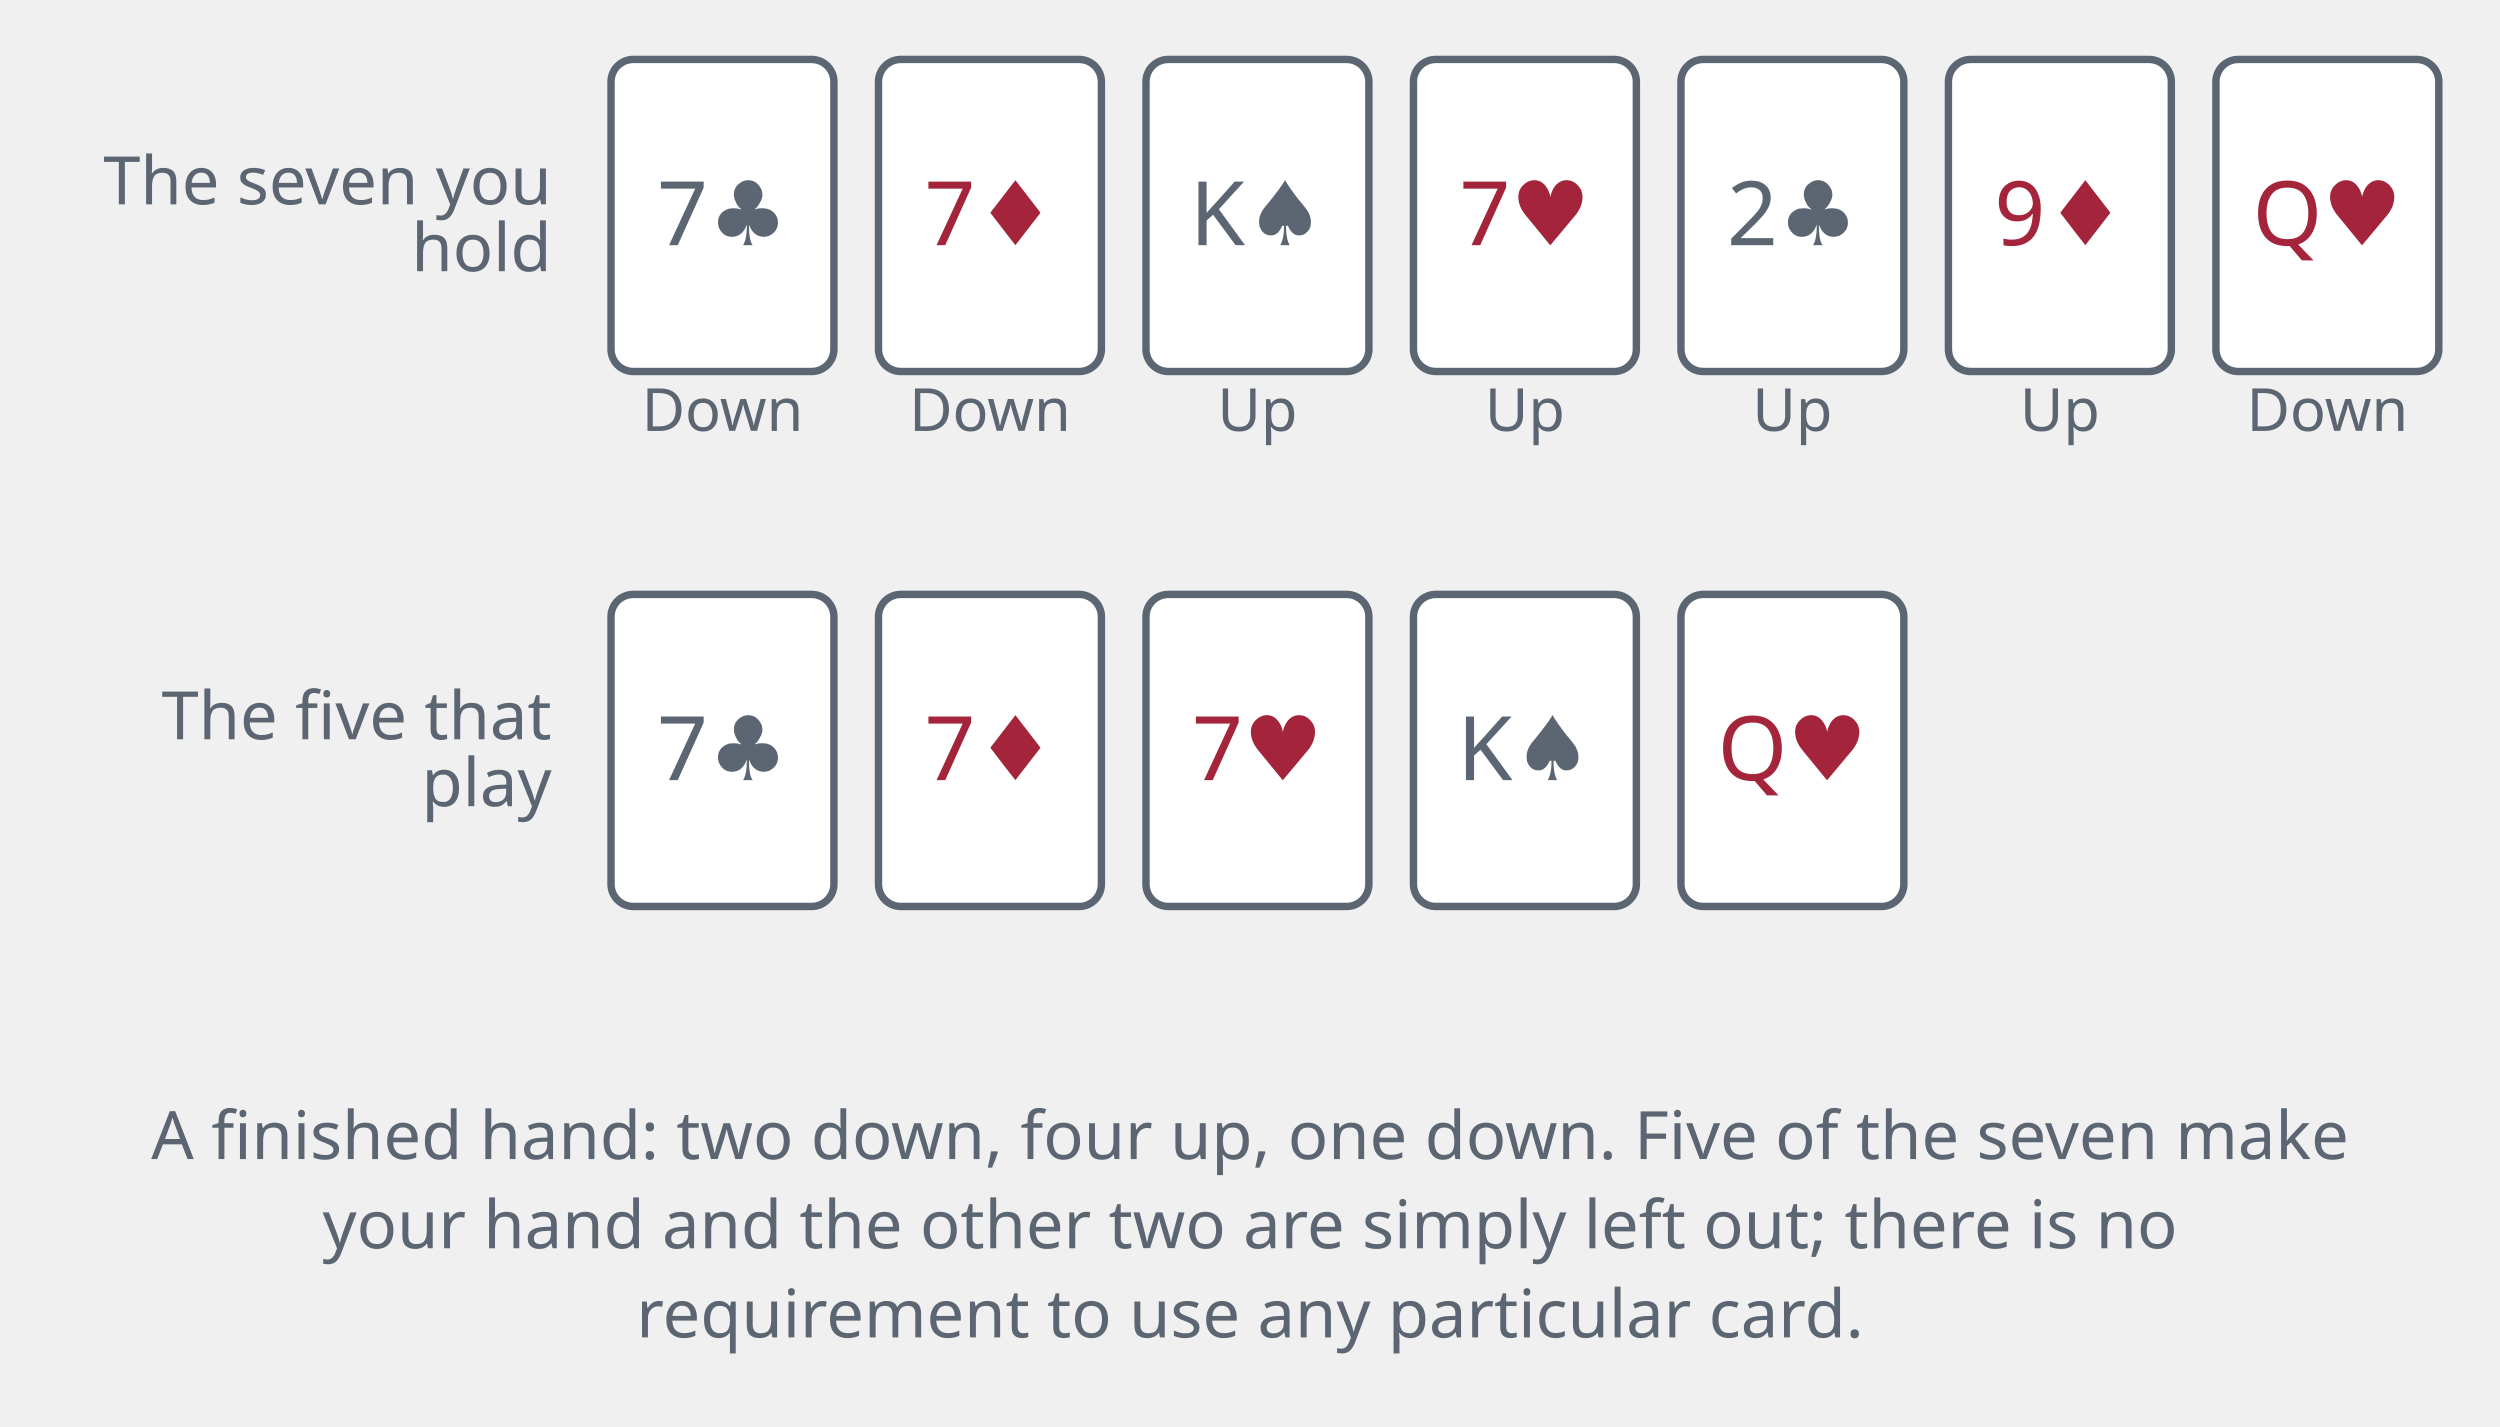
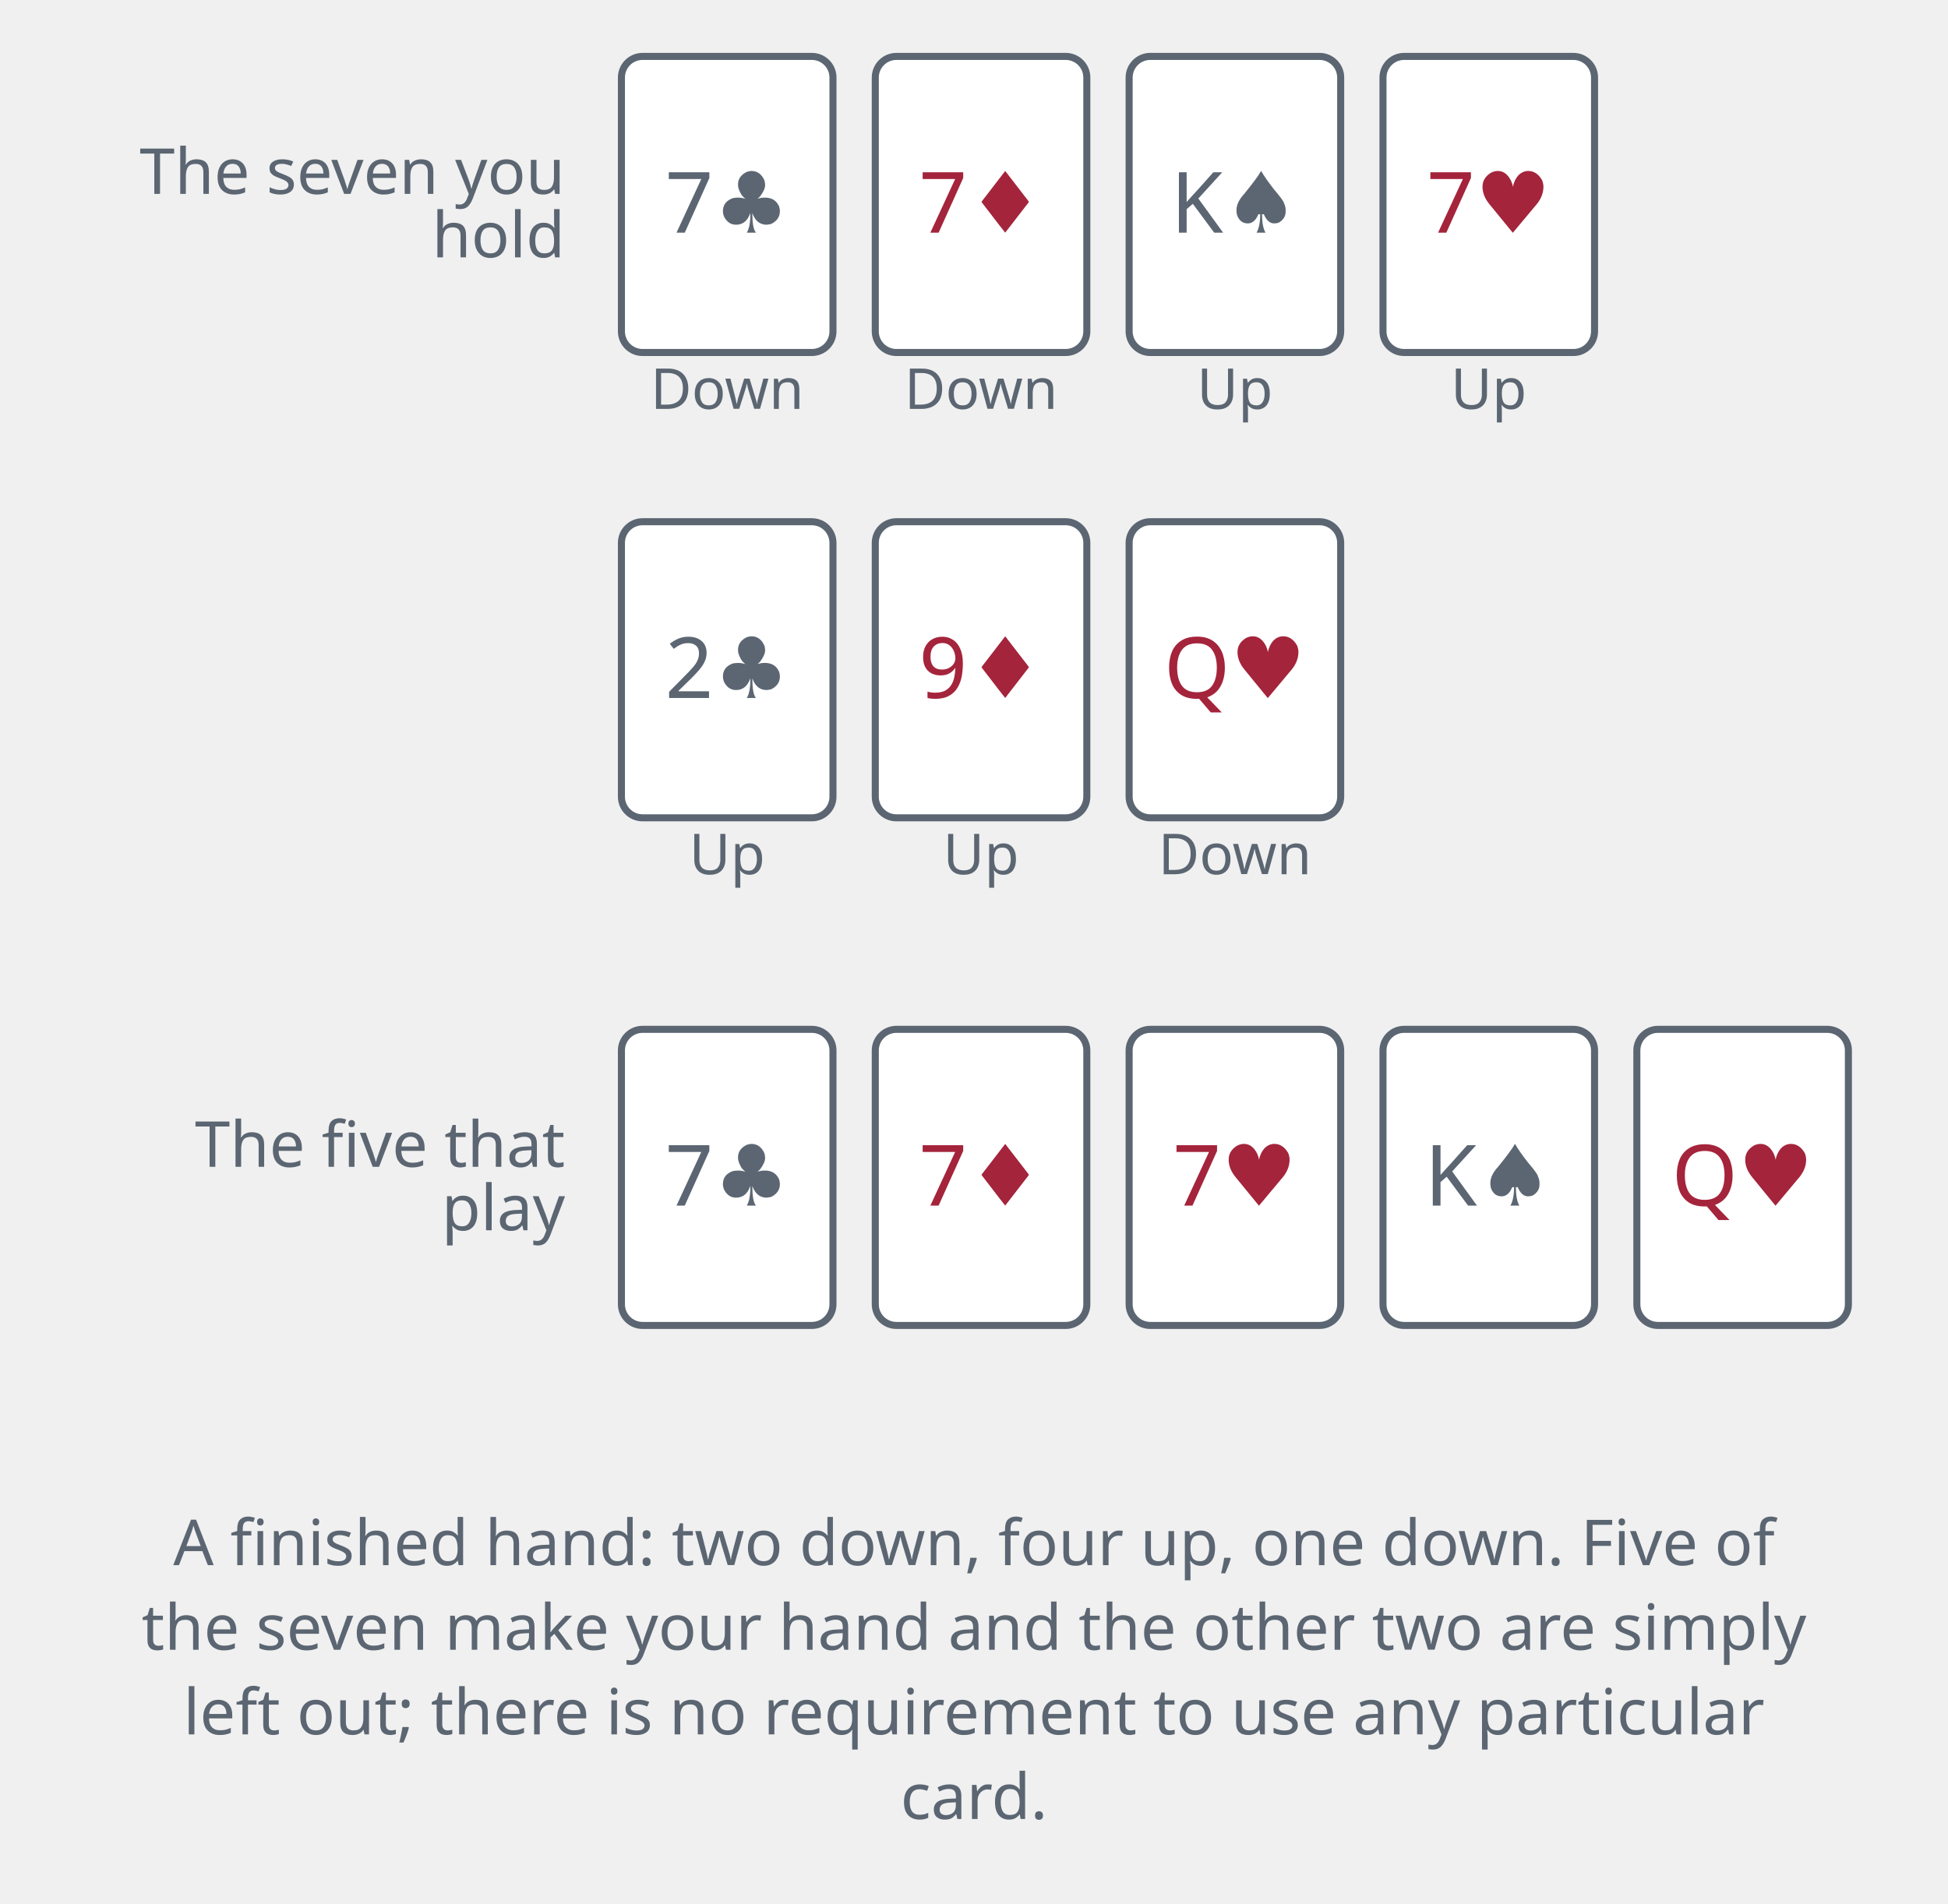
- <svg xmlns="http://www.w3.org/2000/svg" viewBox="0 0 336 192" width="538" height="307" role="img" aria-label="Seven Card Stud: A finished hand: two down, four up, one down. Five of the seven make your hand and the other two are simply left out; there is no requirement to use any particular card.">
-   <rect x="82.0" y="8.0" width="30" height="42" rx="3" fill="#ffffff" stroke="#5b6672" stroke-width="1" />
-   <text x="97.0" y="33.0" text-anchor="middle" font-family="system-ui, sans-serif" font-size="12" fill="#5b6672">7♣</text>
-   <text x="97.0" y="58.0" text-anchor="middle" font-family="system-ui, sans-serif" font-size="8" fill="#5b6672">Down</text>
-   <rect x="118.0" y="8.0" width="30" height="42" rx="3" fill="#ffffff" stroke="#5b6672" stroke-width="1" />
-   <text x="133.0" y="33.0" text-anchor="middle" font-family="system-ui, sans-serif" font-size="12" fill="#a4243b">7♦</text>
-   <text x="133.0" y="58.0" text-anchor="middle" font-family="system-ui, sans-serif" font-size="8" fill="#5b6672">Down</text>
-   <rect x="154.0" y="8.0" width="30" height="42" rx="3" fill="#ffffff" stroke="#5b6672" stroke-width="1" />
-   <text x="169.0" y="33.0" text-anchor="middle" font-family="system-ui, sans-serif" font-size="12" fill="#5b6672">K♠</text>
-   <text x="169.0" y="58.0" text-anchor="middle" font-family="system-ui, sans-serif" font-size="8" fill="#5b6672">Up</text>
-   <rect x="190.0" y="8.0" width="30" height="42" rx="3" fill="#ffffff" stroke="#5b6672" stroke-width="1" />
-   <text x="205.0" y="33.0" text-anchor="middle" font-family="system-ui, sans-serif" font-size="12" fill="#a4243b">7♥</text>
-   <text x="205.0" y="58.0" text-anchor="middle" font-family="system-ui, sans-serif" font-size="8" fill="#5b6672">Up</text>
-   <rect x="226.0" y="8.0" width="30" height="42" rx="3" fill="#ffffff" stroke="#5b6672" stroke-width="1" />
-   <text x="241.0" y="33.0" text-anchor="middle" font-family="system-ui, sans-serif" font-size="12" fill="#5b6672">2♣</text>
-   <text x="241.0" y="58.0" text-anchor="middle" font-family="system-ui, sans-serif" font-size="8" fill="#5b6672">Up</text>
-   <rect x="262.0" y="8.0" width="30" height="42" rx="3" fill="#ffffff" stroke="#5b6672" stroke-width="1" />
-   <text x="277.0" y="33.0" text-anchor="middle" font-family="system-ui, sans-serif" font-size="12" fill="#a4243b">9♦</text>
-   <text x="277.0" y="58.0" text-anchor="middle" font-family="system-ui, sans-serif" font-size="8" fill="#5b6672">Up</text>
-   <rect x="298.0" y="8.0" width="30" height="42" rx="3" fill="#ffffff" stroke="#5b6672" stroke-width="1" />
-   <text x="313.0" y="33.0" text-anchor="middle" font-family="system-ui, sans-serif" font-size="12" fill="#a4243b">Q♥</text>
-   <text x="313.0" y="58.0" text-anchor="middle" font-family="system-ui, sans-serif" font-size="8" fill="#5b6672">Down</text>
-   <rect x="82.0" y="80.0" width="30" height="42" rx="3" fill="#ffffff" stroke="#5b6672" stroke-width="1" />
-   <text x="97.0" y="105.0" text-anchor="middle" font-family="system-ui, sans-serif" font-size="12" fill="#5b6672">7♣</text>
-   <rect x="118.0" y="80.0" width="30" height="42" rx="3" fill="#ffffff" stroke="#5b6672" stroke-width="1" />
-   <text x="133.0" y="105.0" text-anchor="middle" font-family="system-ui, sans-serif" font-size="12" fill="#a4243b">7♦</text>
-   <rect x="154.0" y="80.0" width="30" height="42" rx="3" fill="#ffffff" stroke="#5b6672" stroke-width="1" />
-   <text x="169.0" y="105.0" text-anchor="middle" font-family="system-ui, sans-serif" font-size="12" fill="#a4243b">7♥</text>
-   <rect x="190.0" y="80.0" width="30" height="42" rx="3" fill="#ffffff" stroke="#5b6672" stroke-width="1" />
-   <text x="205.0" y="105.0" text-anchor="middle" font-family="system-ui, sans-serif" font-size="12" fill="#5b6672">K♠</text>
-   <rect x="226.0" y="80.0" width="30" height="42" rx="3" fill="#ffffff" stroke="#5b6672" stroke-width="1" />
-   <text x="241.0" y="105.0" text-anchor="middle" font-family="system-ui, sans-serif" font-size="12" fill="#a4243b">Q♥</text>
-   <text x="74.0" y="27.5" text-anchor="end" font-family="system-ui, sans-serif" font-size="9" fill="#5b6672">The seven you</text>
-   <text x="74.0" y="36.5" text-anchor="end" font-family="system-ui, sans-serif" font-size="9" fill="#5b6672">hold</text>
-   <text x="74.0" y="99.5" text-anchor="end" font-family="system-ui, sans-serif" font-size="9" fill="#5b6672">The five that</text>
-   <text x="74.0" y="108.5" text-anchor="end" font-family="system-ui, sans-serif" font-size="9" fill="#5b6672">play</text>
-   <text x="168.0" y="156.0" text-anchor="middle" font-family="system-ui, sans-serif" font-size="9" fill="#5b6672">A finished hand: two down, four up, one down. Five of the seven make</text>
-   <text x="168.0" y="168.0" text-anchor="middle" font-family="system-ui, sans-serif" font-size="9" fill="#5b6672">your hand and the other two are simply left out; there is no</text>
-   <text x="168.0" y="180.0" text-anchor="middle" font-family="system-ui, sans-serif" font-size="9" fill="#5b6672">requirement to use any particular card.</text>
+ <svg xmlns="http://www.w3.org/2000/svg" viewBox="0 0 276 270" width="442" height="432" role="img" aria-label="Seven Card Stud: A finished hand: two down, four up, one down. Five of the seven make your hand and the other two are simply left out; there is no requirement to use any particular card.">
+   <rect x="88.0" y="8.0" width="30" height="42" rx="3" fill="#ffffff" stroke="#5b6672" stroke-width="1" />
+   <text x="103.0" y="33.0" text-anchor="middle" font-family="system-ui, sans-serif" font-size="12" fill="#5b6672">7♣</text>
+   <text x="103.0" y="58.0" text-anchor="middle" font-family="system-ui, sans-serif" font-size="8" fill="#5b6672">Down</text>
+   <rect x="124.0" y="8.0" width="30" height="42" rx="3" fill="#ffffff" stroke="#5b6672" stroke-width="1" />
+   <text x="139.0" y="33.0" text-anchor="middle" font-family="system-ui, sans-serif" font-size="12" fill="#a4243b">7♦</text>
+   <text x="139.0" y="58.0" text-anchor="middle" font-family="system-ui, sans-serif" font-size="8" fill="#5b6672">Down</text>
+   <rect x="160.0" y="8.0" width="30" height="42" rx="3" fill="#ffffff" stroke="#5b6672" stroke-width="1" />
+   <text x="175.0" y="33.0" text-anchor="middle" font-family="system-ui, sans-serif" font-size="12" fill="#5b6672">K♠</text>
+   <text x="175.0" y="58.0" text-anchor="middle" font-family="system-ui, sans-serif" font-size="8" fill="#5b6672">Up</text>
+   <rect x="196.0" y="8.0" width="30" height="42" rx="3" fill="#ffffff" stroke="#5b6672" stroke-width="1" />
+   <text x="211.0" y="33.0" text-anchor="middle" font-family="system-ui, sans-serif" font-size="12" fill="#a4243b">7♥</text>
+   <text x="211.0" y="58.0" text-anchor="middle" font-family="system-ui, sans-serif" font-size="8" fill="#5b6672">Up</text>
+   <rect x="88.0" y="74.0" width="30" height="42" rx="3" fill="#ffffff" stroke="#5b6672" stroke-width="1" />
+   <text x="103.0" y="99.0" text-anchor="middle" font-family="system-ui, sans-serif" font-size="12" fill="#5b6672">2♣</text>
+   <text x="103.0" y="124.0" text-anchor="middle" font-family="system-ui, sans-serif" font-size="8" fill="#5b6672">Up</text>
+   <rect x="124.0" y="74.0" width="30" height="42" rx="3" fill="#ffffff" stroke="#5b6672" stroke-width="1" />
+   <text x="139.0" y="99.0" text-anchor="middle" font-family="system-ui, sans-serif" font-size="12" fill="#a4243b">9♦</text>
+   <text x="139.0" y="124.0" text-anchor="middle" font-family="system-ui, sans-serif" font-size="8" fill="#5b6672">Up</text>
+   <rect x="160.0" y="74.0" width="30" height="42" rx="3" fill="#ffffff" stroke="#5b6672" stroke-width="1" />
+   <text x="175.0" y="99.0" text-anchor="middle" font-family="system-ui, sans-serif" font-size="12" fill="#a4243b">Q♥</text>
+   <text x="175.0" y="124.0" text-anchor="middle" font-family="system-ui, sans-serif" font-size="8" fill="#5b6672">Down</text>
+   <rect x="88.0" y="146.0" width="30" height="42" rx="3" fill="#ffffff" stroke="#5b6672" stroke-width="1" />
+   <text x="103.0" y="171.0" text-anchor="middle" font-family="system-ui, sans-serif" font-size="12" fill="#5b6672">7♣</text>
+   <rect x="124.0" y="146.0" width="30" height="42" rx="3" fill="#ffffff" stroke="#5b6672" stroke-width="1" />
+   <text x="139.0" y="171.0" text-anchor="middle" font-family="system-ui, sans-serif" font-size="12" fill="#a4243b">7♦</text>
+   <rect x="160.0" y="146.0" width="30" height="42" rx="3" fill="#ffffff" stroke="#5b6672" stroke-width="1" />
+   <text x="175.0" y="171.0" text-anchor="middle" font-family="system-ui, sans-serif" font-size="12" fill="#a4243b">7♥</text>
+   <rect x="196.0" y="146.0" width="30" height="42" rx="3" fill="#ffffff" stroke="#5b6672" stroke-width="1" />
+   <text x="211.0" y="171.0" text-anchor="middle" font-family="system-ui, sans-serif" font-size="12" fill="#5b6672">K♠</text>
+   <rect x="232.0" y="146.0" width="30" height="42" rx="3" fill="#ffffff" stroke="#5b6672" stroke-width="1" />
+   <text x="247.0" y="171.0" text-anchor="middle" font-family="system-ui, sans-serif" font-size="12" fill="#a4243b">Q♥</text>
+   <text x="80.0" y="27.5" text-anchor="end" font-family="system-ui, sans-serif" font-size="9" fill="#5b6672">The seven you</text>
+   <text x="80.0" y="36.5" text-anchor="end" font-family="system-ui, sans-serif" font-size="9" fill="#5b6672">hold</text>
+   <text x="80.0" y="165.5" text-anchor="end" font-family="system-ui, sans-serif" font-size="9" fill="#5b6672">The five that</text>
+   <text x="80.0" y="174.5" text-anchor="end" font-family="system-ui, sans-serif" font-size="9" fill="#5b6672">play</text>
+   <text x="138.0" y="222.0" text-anchor="middle" font-family="system-ui, sans-serif" font-size="9" fill="#5b6672">A finished hand: two down, four up, one down. Five of</text>
+   <text x="138.0" y="234.0" text-anchor="middle" font-family="system-ui, sans-serif" font-size="9" fill="#5b6672">the seven make your hand and the other two are simply</text>
+   <text x="138.0" y="246.0" text-anchor="middle" font-family="system-ui, sans-serif" font-size="9" fill="#5b6672">left out; there is no requirement to use any particular</text>
+   <text x="138.0" y="258.0" text-anchor="middle" font-family="system-ui, sans-serif" font-size="9" fill="#5b6672">card.</text>
</svg>
